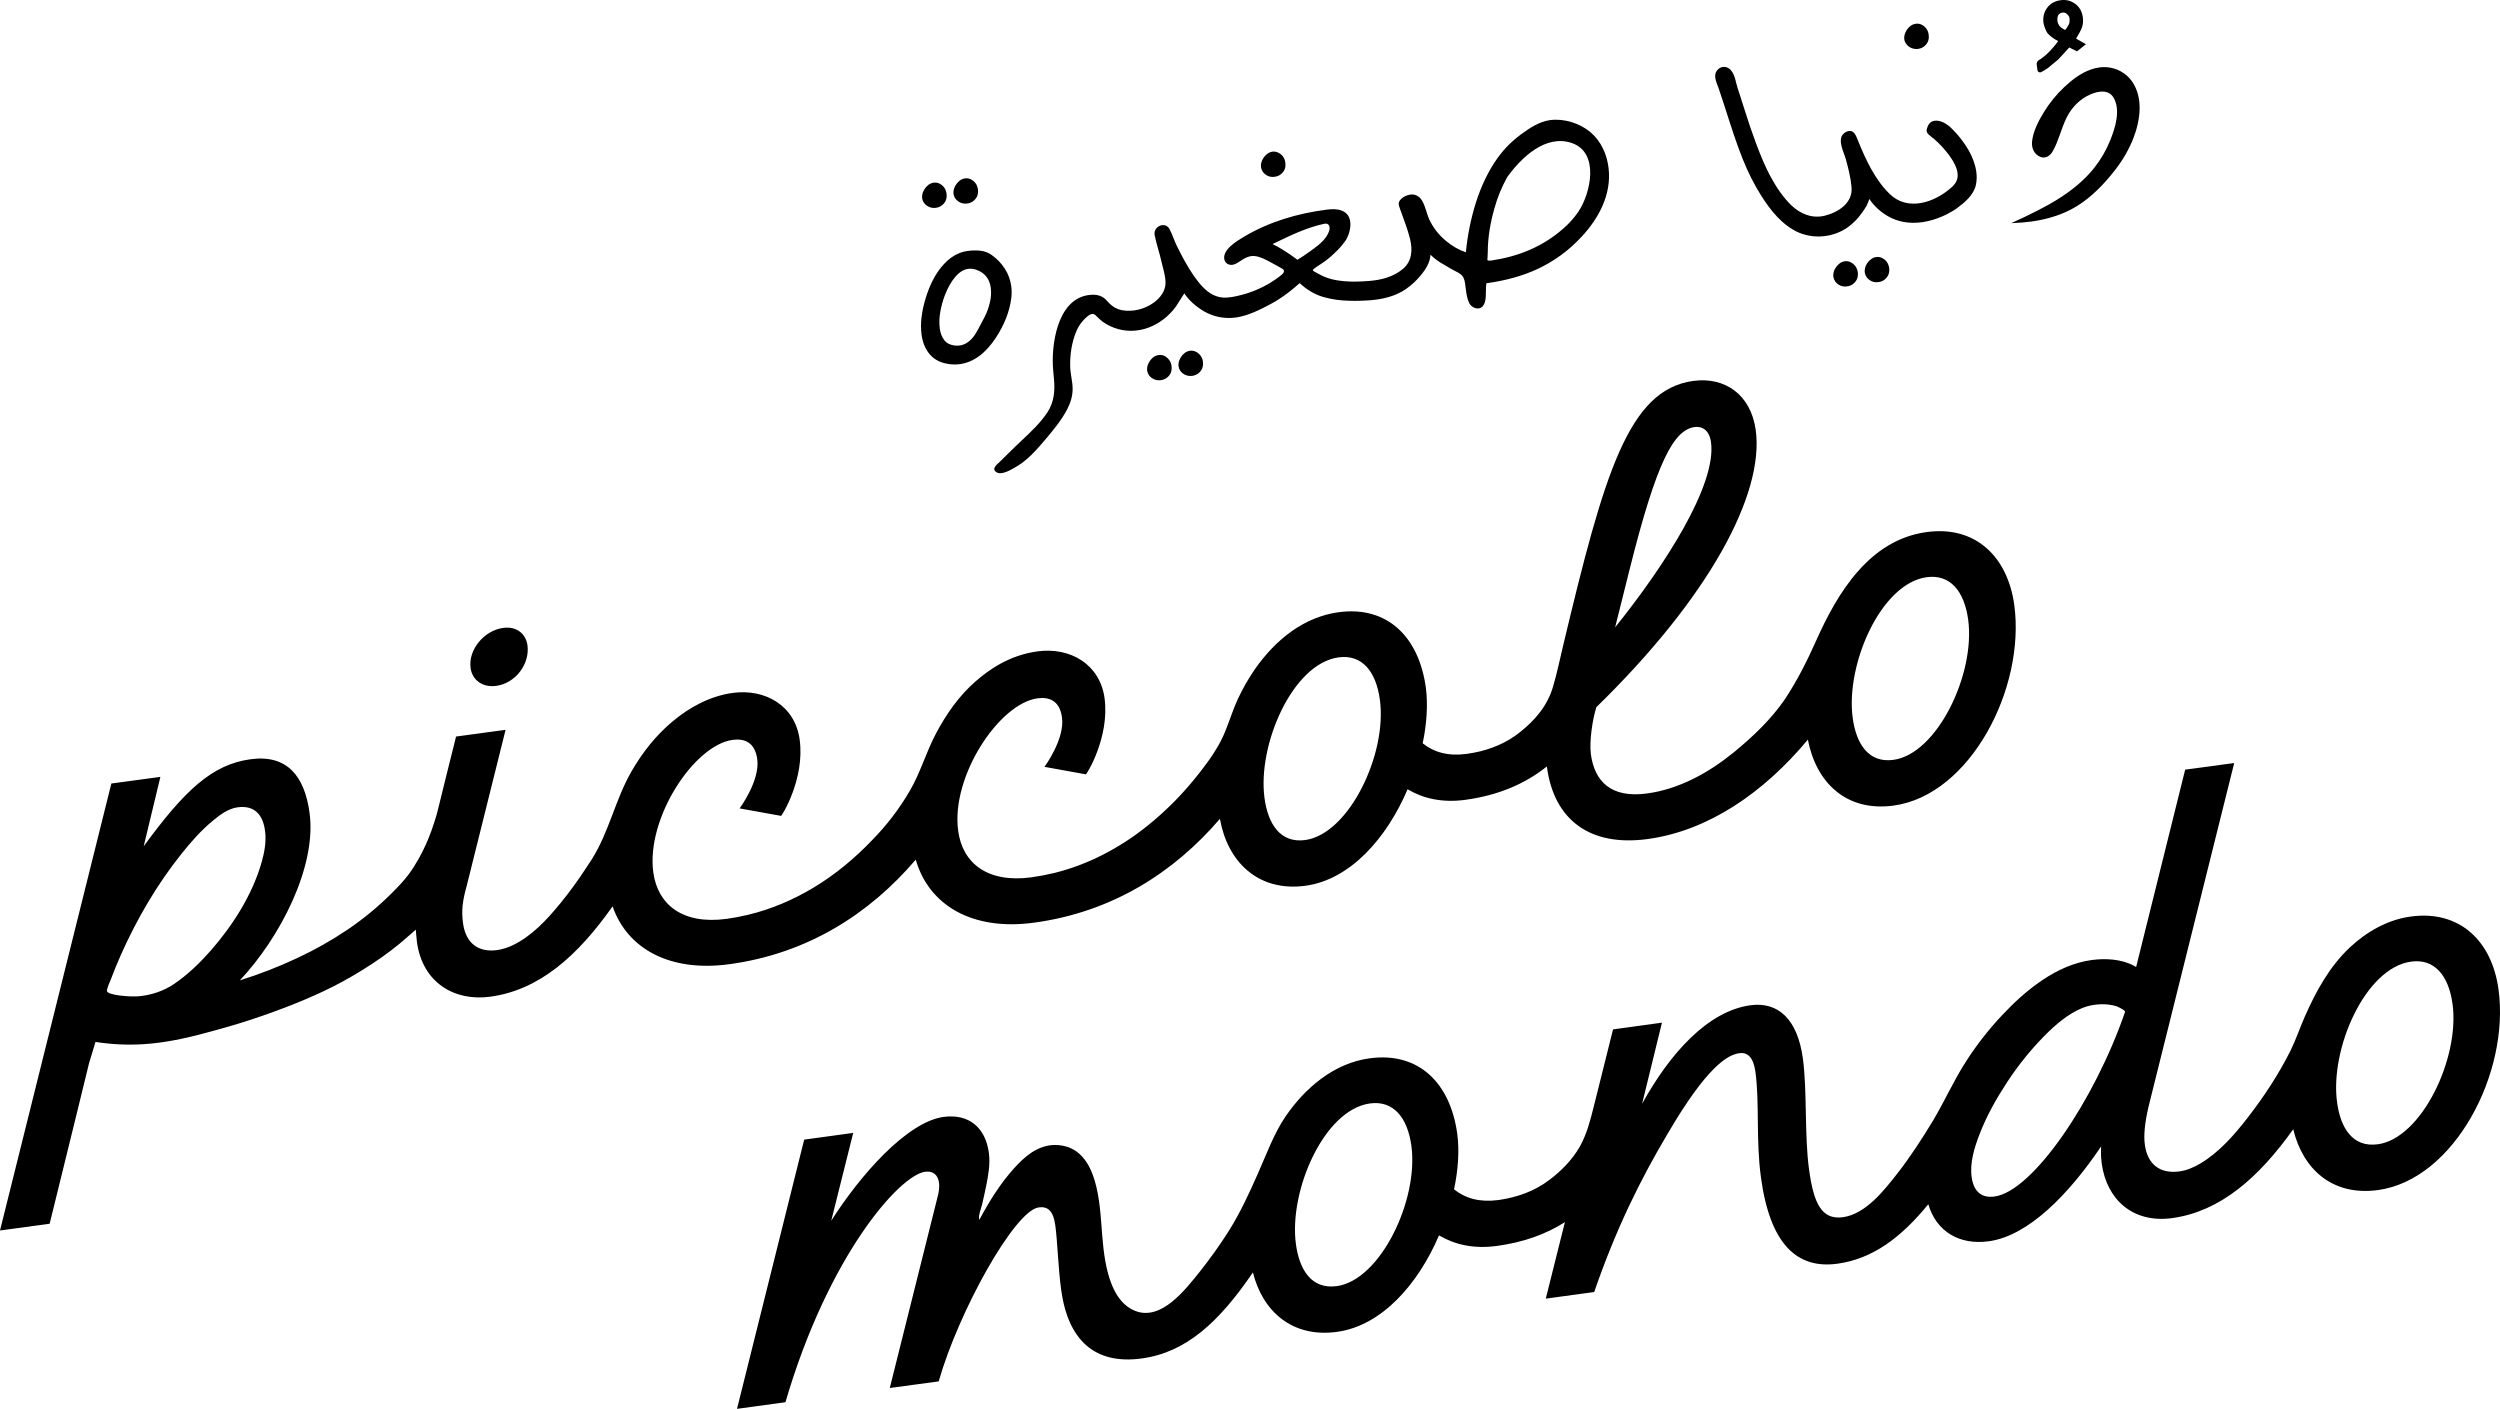
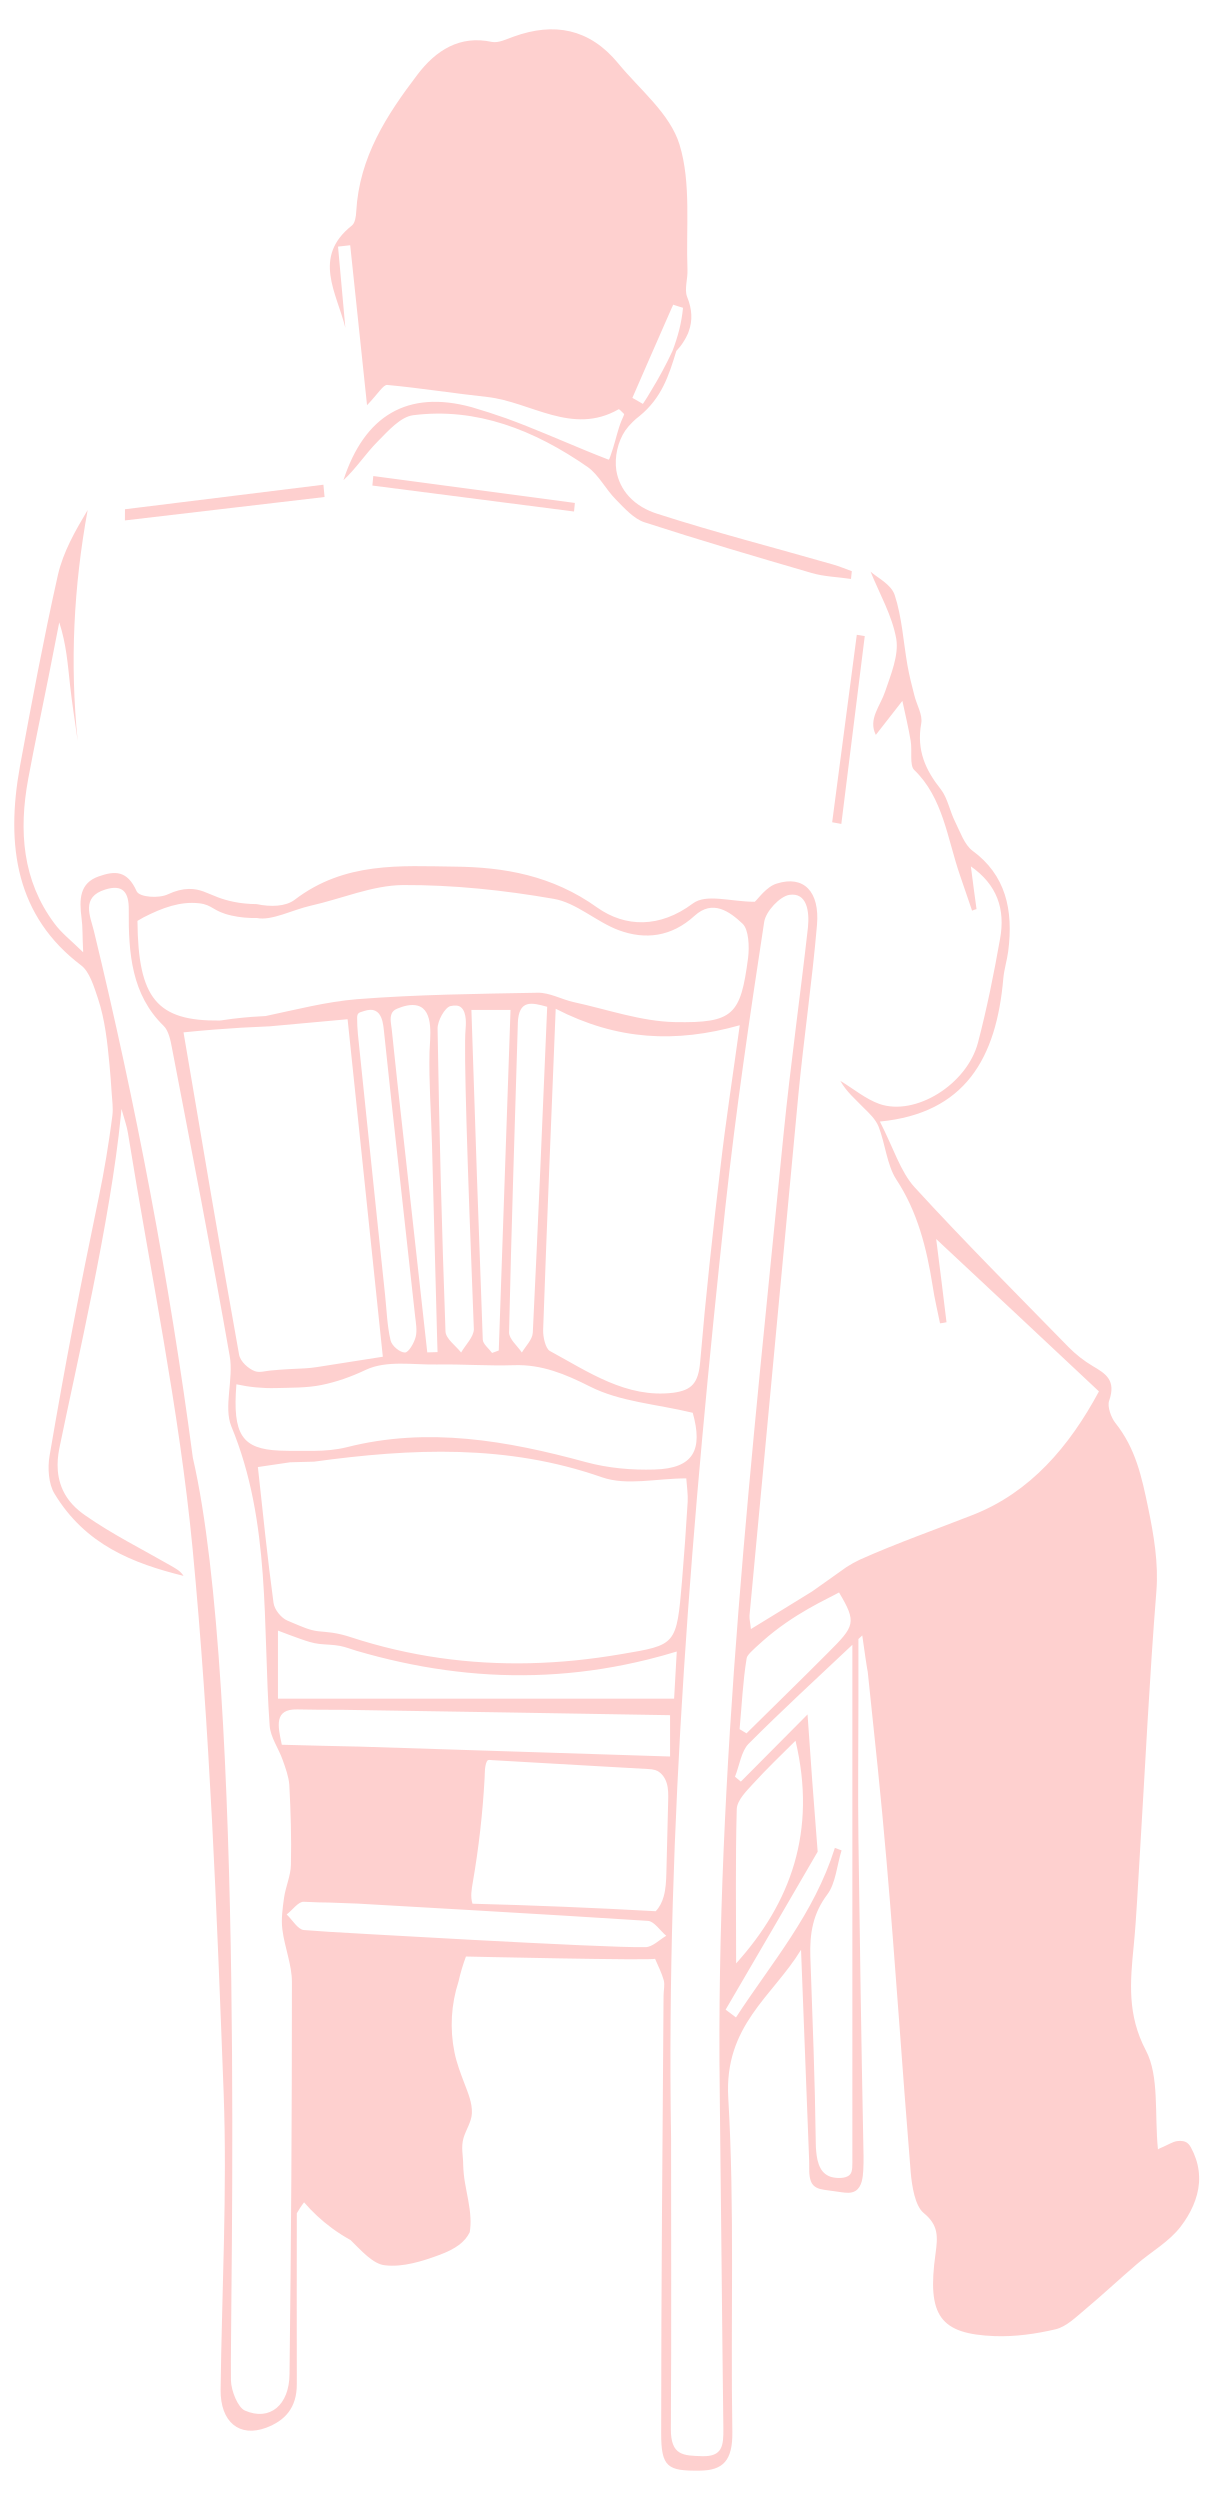
- <svg xmlns="http://www.w3.org/2000/svg" id="Layer_1" data-name="Layer 1" viewBox="0 0 3741.73 2108.6">
-   <defs />
-   <path class="cls-1" d="M3014.76,905.53c-9.91-72.48-58.16-119.26-131.38-109.17-85.44,11.77-133.1,90.6-165.12,162.41-13.56,30.41-28.52,60.24-47,88-20,29.25-47.06,55.17-74.24,77.55-.75.62-1.5,1.24-2.26,1.85-37.22,30.27-81.23,54.77-129.32,61.37-54.86,7.53-78.9-18.53-84.4-58.71-2.57-19.27,2.57-52.84,8.25-70.45C2557.9,894,2640.83,739.66,2627.8,643.7c-7.34-53.39-46.42-80-93.57-73.58-96.88,13.22-133.21,138.17-194.31,394.49-5,20.91-9.36,42.2-15.41,62.75-8.26,28.62-26.61,50.27-49.73,68.62-19.81,15.78-43.3,25.69-68.25,30.46-3.67.74-7.34,1.28-11,1.84-27.89,3.85-49.17-2.21-66.23-15.79,6.05-28.43,8.07-58,4.77-83.3-10.46-76-57.62-122.93-131-112.84-25.14,3.49-48.81,13.58-69.35,28.07-21.84,15.42-40.37,35.42-55.6,57.25a315.76,315.76,0,0,0-25.14,43.85c-7.15,15.23-12.1,31.74-18.53,47.34-6.23,16.15-14.86,30.45-24.77,44.59-.37.55-.91,1.09-1.28,1.65q-13.22,18.44-28.07,35.78a464.82,464.82,0,0,1-61.66,60,382.54,382.54,0,0,1-67.7,44.22,338.8,338.8,0,0,1-72.47,27.35c-11.38,2.75-22.94,4.94-34.5,6.6-66.42,9-103.48-21.47-109.9-69.54-11.19-81.1,61.1-190.45,118.71-198.34,16.51-2.21,33.21,2.57,36.69,28.81,4.41,32.29-26.23,73.75-26.23,73.75l61.83,11.2c1.1.73,36-55.6,28.08-114.13-7-50.64-51.38-76.51-100.18-69.91-43.49,5.88-73.58,28.26-92.48,44.59-25,21.65-44.22,49.18-59.63,78.35-14.86,28.07-23.3,58.71-39.45,86.24a373.09,373.09,0,0,1-55.77,73c-26.24,27.52-55.6,51.93-88.26,71.57-30.28,18.16-63.3,32.28-97.8,40.54q-16,3.85-31.92,6.06c-66.42,9-103.3-21.47-109.9-69.54-11-81.1,61.1-190.45,118.71-198.34,16.51-2.21,33.21,2.57,36.88,28.8,4.4,32.3-26.42,73.76-26.42,73.76l62,11.19c.92.73,36-55.59,27.89-114.12-6.79-50.64-51.19-76.51-100.18-69.91-33.58,4.59-64.4,21.1-90.09,42.76-25.32,21.09-45.5,47-61.83,75.4-24,42-33.21,90.1-59.08,131-3.12,4.77-6.06,9.35-9.18,13.94a604.69,604.69,0,0,1-37.61,51.56c-19.81,24.23-42.75,49.18-71.37,62.94a82.78,82.78,0,0,1-23.67,7.33c-27.16,3.68-46.61-9.54-50.83-40.18-2.57-19.27-.91-32.84,5.69-56.7l58-232.82-74.13,10.08c-.55,2.57-1.28,5-1.83,7.53-4,15.78-7.89,31.73-11.93,47.7-14.68,58.71-13.21,54.49-15.22,61.46-5.14,16.88-10.09,32.85-20,52.84-10.28,21.1-20.19,34.51-22.39,37.26-6.79,9-14.31,17.24-27,29.71a450.25,450.25,0,0,1-64,52.48,550.11,550.11,0,0,1-75.78,42.76,683.37,683.37,0,0,1-85.5,33.2c59.81-63.3,115.41-170.27,104.4-250.63-7.52-55.78-34.13-87.7-88.26-80.36-57.61,7.88-98.52,46.24-160,130.27l25-103.85-73.39,9.91L0,1841.65l74.31-10.1c13-53,26.05-105.87,39.08-158.89,6.61-27,13.21-54.13,19.82-81.1l9.72-32.1c2,.35,5.14.73,9,1.28,71.37,9.17,126.05-5.87,195.59-25.88,0,0,93.76-26.78,164.76-65.5a619.59,619.59,0,0,0,59.46-36.88c9-6.42,17.79-13,26.23-20,3.67-2.94,24.4-21.1,24.4-21.1s.74,12.3,1.66,18.53c8.25,61.1,56.51,89.18,109.72,81.83,73.57-9.91,131-61.28,183.11-135.21,22,63.48,85.69,98.71,174.67,86.59,116.7-15.77,209.54-75,279.07-156.5,19.64,68.44,84.77,107,177.24,94.3,116.15-15.78,208.62-74.48,278-155.4,11.37,64.4,57.24,109.72,128.07,100.18,67.34-9.18,121.83-71.75,152.84-144.4,23.12,13.76,51.74,20.55,86.6,15.78,49.35-6.79,89.17-23.86,121.83-49.91,0,.37.18.92.18,1.28,10.46,77.61,63.31,119.26,150.64,107.34,90.82-12.29,174.12-69.72,239.81-148.8,12.29,64,57.25,108.44,128.43,98.71C2948.7,1190.1,3031.64,1030.29,3014.76,905.53Zm-575.58-53.94c40.37-161.1,65.87-208.07,97.25-212.47,11.37-1.47,22,5,24.4,22.56,8.81,64.59-70.46,186.41-143.48,277.24Zm-2123.6,571c-16.51,18.71-34.85,36.51-55.59,50.46-15.23,10.26-33.21,16.14-51.56,18-12.29,1.29-49.35-1.28-48.44-8.44.74-5.5,3.86-11.37,5.88-16.69,4.58-12.3,9.54-24.23,14.86-36.33,24-54,54.31-106.06,91.37-152.29,13.95-17.43,28.81-34.31,46.06-48.62,10.63-8.81,23.29-18.53,37.42-20.37,24.41-3.3,37.8,9.91,41.11,35.23,2.2,15.78-.92,32.11-5.14,47.15C377.6,1339.28,348.61,1384.77,315.58,1422.58Zm1637.93-165.32c-37.43,5.13-55.78-24.4-60.92-62.75-10.82-79.45,41.84-201.28,110.83-210.63,34.86-4.78,56.14,20.73,61.83,63.48C2076.44,1128.46,2019,1248.27,1953.51,1257.26Zm880.34-120c-37.43,5.14-55.78-24.4-60.92-62.75-10.82-79.44,41.84-201.28,110.82-210.63,34.87-4.78,56.15,20.73,62,63.48C2956.78,1008.64,2899.35,1128.46,2833.85,1137.26Z" />
-   <path class="cls-1" d="M3739.51,1480.92c-9.73-72.29-58-119.08-131.19-109.17-34.62,4.68-65.9,22.52-91.17,46.13-30.51,28.52-50.88,65.8-67.53,103.6-7.43,16.89-13.22,34.32-21.41,51-17.66,35.31-39.63,68.65-63.77,99.86-20,25.83-42.64,52-71,68.94-9.71,5.78-20.42,10.49-31.71,12-27.89,3.68-47.52-9.53-51.56-40.18-2-13.94,0-32.84,5.51-56.69L3343.92,1142l-73.39,9.91-73.39,295.39c-1.1-.54-2.21-1.28-3.3-1.83-18.35-10.09-42.76-11.37-63.12-8.62-53,7.16-99.27,45.32-134.49,82.93a474.57,474.57,0,0,0-53.21,68.07c-18.72,28.8-32.48,60.37-50.09,89.73-16.33,27-33.58,53.57-52.84,78.34-19.82,25.32-47.53,61.1-81.84,65.87-32.29,4.41-43.85-21.66-50.64-71.38-7.15-52.29-2.57-117.06-9.35-166.78-7.9-57.61-36.52-84.77-78.35-79.08-64.58,8.81-121.47,73.57-162.2,147.52l29.73-121.47-73.21,10.09-28.62,114.5c-5.14,20.55-10.46,42-21.1,60.92-11.2,19.63-27.89,36.69-45.87,50.08-21.47,16.33-47,25.5-73.58,29.55-.92.17-1.65.17-2.57.36-27.89,3.67-49.17-2.39-66.24-16,6.06-28.45,8.26-58,4.78-83.3-10.46-76-57.62-122.75-131-112.84-53.39,7.15-97.06,44.4-126.42,87.7-17.42,25.87-28.44,56.88-41.09,85.14-12.85,29.17-26.25,58.16-43.12,85.13a706.55,706.55,0,0,1-43.3,60.91c-21.11,26.06-57.62,75-97.25,59.09-43.67-17.62-47.34-88.62-50.27-127.52-3.49-45.14-9.18-120.18-69.36-120.73-12.11-.18-24,4.22-34.31,10.64-10.27,6.6-18.9,15.23-27.15,24.22-21.1,23.49-37.07,49.36-51.93,77.06-2.2-5.69,2.75-16.7,4-22.76,2.2-9.35,4.4-18.7,6.23-28.25,3.13-15.78,6.24-32.84,4-49-5.13-38.34-30.27-58.9-67.7-53.94-55,7.52-125,87.34-168.25,155.41L1277,1695.6l-73.39,10.08L1103.08,2108.6l72.48-9.9c64.21-219.45,170.45-339.62,209-344.94,11.19-1.47,19.08,3.67,20.92,16.7.73,5.32,0,13.38-2.39,21.64l-71.37,285.31,73.21-9.9c30.09-105.5,113.75-255.41,149.53-260.36,13-1.83,21.84,4,25,26.79,3.48,26.23,4.22,63.48,8.8,96.51,10.28,76,50.83,112.29,120.55,102.75,66.6-9,116.14-54.87,166.41-128.81,14.5,58.53,59.08,98.17,125.87,89,67.15-9.17,121.65-71.74,152.65-144.4,23.31,13.76,51.75,20.55,86.61,15.78,39.63-5.32,73.21-17.43,101.83-35.59l-28.62,114.49,72.47-9.91c32.48-94.13,68.62-167.52,110.64-238.15,58.35-99.45,89-116.88,106.42-119.27,13-1.83,21.28,6.79,24.22,27.7,6.42,47.17.55,101.29,8.26,158,13.57,100.36,54.12,137.61,114.48,129.35,52.11-7.16,94.68-38.35,136-89,12.1,40.91,46.6,61.47,90.63,55.41,59.27-8.07,120-70.64,168.07-142a130.77,130.77,0,0,0,.92,25.7c7.16,53.2,46.05,89.71,105.32,81.64,72.1-9.91,129.53-60.37,181.28-133,14.49,60,58.71,100.36,127,91C3673.45,1765.49,3756.57,1605.68,3739.51,1480.92Zm-1739,444c-37.43,5.13-55.78-24.41-60.91-62.75-10.83-79.45,41.83-201.28,110.82-210.65,34.86-4.76,56.14,20.74,62,63.49C2123.41,1796.32,2066,1916.14,2000.48,1925Zm984.74-134.13c-20.92,2.93-31.56-9-34.31-29.18-2.94-21.64,4.22-44.4,11.92-64.22,10.46-27.14,24.77-52.65,40.74-77.05a452.86,452.86,0,0,1,56-69.73c16.51-16.69,35.41-33.2,57.61-42.2,15-6,35.41-7.33,51-2.2,1.65.73,13.21,5.88,12.29,8.44C3135.3,1646.23,3042.83,1782.93,2985.22,1790.82Zm573.56-78.17c-37.61,5.15-55.78-24.4-60.92-62.75-11-79.44,41.83-201.27,110.82-210.63,34.87-4.77,56.15,20.73,62,63.48C3681.71,1584,3624.28,1703.85,3558.78,1712.65Z" />
-   <path class="cls-1" d="M742.63,1026.55c-20.06,2.74-35.83-8.46-38.32-26.77-3.68-27.06,19.9-56,48.72-60,20.06-2.74,34.06,8.69,36.44,26.12C793.16,993,772.31,1022.52,742.63,1026.55Z" />
-   <path class="cls-1" d="M1413.61,543.58q-14.86-3.78-23.48-15t-10.84-27.74a103.63,103.63,0,0,1,0-26.18,158.88,158.88,0,0,1,6.43-29.17q8.79-28.65,24-46.75,16.8-20.16,38.24-23.08a75.49,75.49,0,0,1,20.34-.28,34.82,34.82,0,0,1,16,6.32,74.58,74.58,0,0,1,19.75,20.63,63.92,63.92,0,0,1,9.47,25.94,69.92,69.92,0,0,1,0,18.51q-4,29.7-23,58.66-23.25,35.4-54.06,39.6A60.85,60.85,0,0,1,1413.61,543.58ZM1413.39,281a20.1,20.1,0,0,1,3.26,8.71q1.53,11.24-7.13,17.81a18.06,18.06,0,0,1-8.89,3.51,18.68,18.68,0,0,1-9.73-1.18,18.46,18.46,0,0,1-7.9-6.2,15,15,0,0,1-2.81-6.88,18.76,18.76,0,0,1,2-10.86,25.65,25.65,0,0,1,7.56-9.37,17.37,17.37,0,0,1,7.69-3.14,15,15,0,0,1,8.6,1.33A20.16,20.16,0,0,1,1413.39,281Zm52.11,124.57q-8.48-4.27-16.43-3.18-10.62,1.42-20.09,12.92-8.38,10.05-14.71,26.34a130.32,130.32,0,0,0-7,25.59,80.3,80.3,0,0,0-.77,24.13q1.53,11.22,7,18t15.84,7.83a19.27,19.27,0,0,0,3.54.14,30.46,30.46,0,0,0,3.71-.3q12.45-1.69,22.22-15.52c2.42-3.49,7.42-12.65,15-27.4a92.42,92.42,0,0,0,7.9-22.18,60.28,60.28,0,0,0,1.19-21.07,35.27,35.27,0,0,0-5.38-15.07A30.05,30.05,0,0,0,1465.5,405.53Zm-5.15-131a20.31,20.31,0,0,1,3.27,8.73q1.53,11.2-7.14,17.81a18,18,0,0,1-8.88,3.48,18.88,18.88,0,0,1-9.73-1.15,18.62,18.62,0,0,1-7.92-6.22,15.2,15.2,0,0,1-2.8-6.88,19,19,0,0,1,1.94-10.88,26.23,26.23,0,0,1,7.58-9.35,17.25,17.25,0,0,1,7.67-3.13,14.91,14.91,0,0,1,8.6,1.32A20.38,20.38,0,0,1,1460.35,274.56Z" />
-   <path class="cls-1" d="M1753.42,547.68a17.7,17.7,0,0,0-3.31-8.62,21.73,21.73,0,0,0-7.34-6.42,15.56,15.56,0,0,0-8.62-1.28,17.47,17.47,0,0,0-7.7,3.11,24.63,24.63,0,0,0-7.53,9.36,19.45,19.45,0,0,0-2,10.83,16.54,16.54,0,0,0,2.75,7,19.08,19.08,0,0,0,8.08,6.24,19.85,19.85,0,0,0,18.53-2.39C1752.13,561.08,1754.34,555.21,1753.42,547.68Zm47-6.42a19.66,19.66,0,0,0-3.31-8.62,19.32,19.32,0,0,0-7.33-6.24,15.73,15.73,0,0,0-8.63-1.47,17.61,17.61,0,0,0-7.7,3.12,24.72,24.72,0,0,0-7.53,9.36,18.57,18.57,0,0,0-2,11,15.73,15.73,0,0,0,2.76,6.79,18.89,18.89,0,0,0,8.07,6.23,19.82,19.82,0,0,0,18.53-2.38C1798.92,554.66,1801.3,548.79,1800.39,541.26Z" />
-   <path class="cls-1" d="M1923.7,243.29a19.56,19.56,0,0,0-3.12-8.62,19.8,19.8,0,0,0-7.52-6.24,15.37,15.37,0,0,0-8.63-1.47,17.88,17.88,0,0,0-7.52,3.12,27.18,27.18,0,0,0-7.71,9.36c-1.65,3.85-2.38,7.34-1.83,11a16.7,16.7,0,0,0,2.75,6.79,18.4,18.4,0,0,0,7.89,6.23,17.61,17.61,0,0,0,9.72,1.11,17.89,17.89,0,0,0,9-3.49C1922.41,256.68,1924.8,250.81,1923.7,243.29Z" />
-   <path class="cls-1" d="M2407.59,251.93c-2.39-20.79-11.15-40.64-27.36-54.25-15.95-13.38-39.87-20.78-60.59-17.87-16.17,2.26-30.92,12.23-43.77,21.75a158.43,158.43,0,0,0-34.21,34.57c-13.58,18.9-24.59,41.47-33,68.08A360.83,360.83,0,0,0,2194,377.6c-10.09-3.3-20.18-9-30.09-17.25a93.3,93.3,0,0,1-24.64-31.68c-4.64-9.77-7.16-28.91-17-34.92a16,16,0,0,0-11.19-2.57,25.56,25.56,0,0,0-13.65,6.24c-5.76,5.42-4.2,9.13-1.8,15.9,5.23,14.77,11.12,29.38,14.84,44.64,3.92,16.06,2.91,32.78-10.4,44.23-14.24,12.24-33.08,17-51.43,18.36-23.45,1.75-51.83,2.27-73.18-9.59-1-.57-2.09-1.11-3.13-1.67-1.44-.78-2.9-1.54-4.32-2.37-.71-.41-1.42-.83-2.1-1.28a3.31,3.31,0,0,1-.72-.56,1,1,0,0,1-.2-.78,1.89,1.89,0,0,1,.23-.55,5.47,5.47,0,0,1,1.09-1.26,33.09,33.09,0,0,1,4.27-3.18c2.08-1.38,4.19-2.72,6.28-4.09,2.49-1.63,5-3.31,7.35-5.07s4.55-3.48,6.69-5.39c8.07-7.2,16.43-15,22.51-24,8.94-13.22,13.51-38.83-5.48-45.67-6.82-2.45-14.29-2.3-21.47-1.41-43.31,5.34-87,18.18-124.64,40.66-10.33,6.17-33.36,19.78-29.15,34.77,1.53,5.43,7,8.09,12.37,7.14,3.63-.63,6.89-2.58,9.94-4.66,7.08-4.84,14.71-9.56,23.66-8.26,8.19,1.2,15.75,5.18,22.92,9.11,17.45,9.56,20,10.56,20.17,13,.21,3.56-4.23,6.71-13.11,13a131.17,131.17,0,0,1-17.17,10.29A162.75,162.75,0,0,1,1866.55,439c-10,2.94-20.88,6-31.33,6.45-13.63.61-24.68-5.54-34.1-15-9-9-18.35-22.38-28.44-40.55-3.85-6.94-7.43-14-11-21.16-4.21-8.49-6.91-17.65-11.35-26-5.72-10.79-21.58-5.36-22.38,6a17.76,17.76,0,0,0,.54,4.81c2.66,12.79,7,25.14,9.83,37.86,2.27,10.2,5.91,20.61,6.13,31.27.26,12.62-7.91,23.24-17.72,30.32-13.48,9.73-31.15,14.22-47.57,11.28a37.23,37.23,0,0,1-10.07-3.58,42.62,42.62,0,0,1-8.85-6.74c-2.63-2.53-4.86-5.64-7.75-7.85a26.27,26.27,0,0,0-16-5c-51,.16-62.45,67.2-60.67,106.29.31,6.82,1.13,13.6,1.72,20.4,1.5,17.5.09,34.06-9.74,49.08-10,15.3-23.37,28-36.63,40.47-7.7,7.21-15.26,14.56-22.79,22q-5.84,5.73-11.66,11.49c-3.7,3.64-13.4,10.42-5.67,15.72,8,5.5,22.81-3.9,29.73-7.89,17.32-10,30.92-25.67,43.7-40.79,11.84-14,24.59-29.31,33-45.73,4.76-9.31,8-19.67,7.92-30.19-.05-11.1-3.37-22-3.65-33.13-.45-18,2.22-36.63,9.34-53.27a53.55,53.55,0,0,1,9.87-15.62c3.18-3.41,9.73-10.53,14.85-10.09,2.73.23,4.55,2.69,6.44,4.43a90,90,0,0,0,7.62,6.87,73.73,73.73,0,0,0,17.64,9.42c34.83,12.94,71.2-2.83,92.34-31.6q1.37-2.2,12.66-19.82c7.15,10.46,16.88,19.27,29.17,26.61a74.47,74.47,0,0,0,48.5,9.37c18.3-2.67,35.7-11.65,51.87-20.2a166.41,166.41,0,0,0,15.72-9.53c4.59-3.11,9.06-6.4,13.42-9.82,4.59-3.61,9-7.34,13.32-11.3a.76.76,0,0,1,1.08-.12,33,33,0,0,1,3,2.61,93.17,93.17,0,0,0,15.23,10.67,77.38,77.38,0,0,0,17.75,7.34,130.86,130.86,0,0,0,19.63,4q4.08.53,8.17.85a268.33,268.33,0,0,0,37.83,0c1.26-.07,2.52-.16,3.78-.26,18.51-1.45,37.29-5.87,52.82-16.45a103.17,103.17,0,0,0,11.93-9.53q2.41-2.24,4.71-4.6c13.39-13.95,20.18-26.42,20.55-37.62a83.81,83.81,0,0,0,19.44,14.5l12.32,7.24c4.14,2.44,8.67,4.19,12.61,7,4.82,3.39,6.46,8,7.32,13.72,1.54,10.16,1.85,21,6.52,30.36,2.44,4.9,9.09,8.58,14.52,7.52,9.79-1.91,10.2-15.87,10.2-23.61,0-6.79.18-11.38.73-13.95,28.07-3.85,53-10.64,74.86-20.55a209.76,209.76,0,0,0,67.71-49.17C2393.09,326.59,2412.07,290.74,2407.59,251.93ZM1941.85,388.79a252.59,252.59,0,0,0-22.93-15.6,135.34,135.34,0,0,0-14.31-7.88s8.58-4.09,11-5.29c20.7-10.07,42.81-19.93,65.39-24.87a12.57,12.57,0,0,1,4.22-.39c4.62.6,5.4,5.89,4.46,9.59a34.62,34.62,0,0,1-5.49,11c-6,8.64-15.32,14.77-23.66,21C1954.14,381.08,1947.91,385.12,1941.85,388.79Zm397.42-46.24c-30.69,26.78-66,41-105.87,47.16a20.82,20.82,0,0,1-5.5.36c-2.58,0-1.58-2.63-1.51-4.51l.33-7.82c0-22.22,3.92-44.69,10-66a211.84,211.84,0,0,1,19.08-46.6c20.8-29,57.54-64.72,96.93-51,41.59,14.48,28.11,75.39,9.46,102.93A133.81,133.81,0,0,1,2339.27,342.55Z" />
-   <path class="cls-1" d="M2827.52,400.9a23.43,23.43,0,0,0-3.3-8.62,19.83,19.83,0,0,0-7.53-6.24,13.5,13.5,0,0,0-8.44-1.29,14.17,14.17,0,0,0-7.7,3.12,25,25,0,0,0-7.71,9.18,20,20,0,0,0-1.83,11,15.5,15.5,0,0,0,2.75,6.78,18.35,18.35,0,0,0,7.89,6.24,17.6,17.6,0,0,0,9.72,1.1,15.73,15.73,0,0,0,9-3.48C2826.05,414.29,2828.44,408.42,2827.52,400.9Zm-47,6.42a22.27,22.27,0,0,0-3.3-8.62,19.92,19.92,0,0,0-7.53-6.24,13.6,13.6,0,0,0-8.44-1.47,17.61,17.61,0,0,0-7.7,3.12,27.18,27.18,0,0,0-7.71,9.36,19.44,19.44,0,0,0-1.83,11,16.57,16.57,0,0,0,2.75,6.79,18.4,18.4,0,0,0,7.89,6.23,17.61,17.61,0,0,0,9.72,1.11,17.26,17.26,0,0,0,9-3.49C2779.08,420.72,2781.47,414.84,2780.55,407.32Z" />
-   <path class="cls-1" d="M2886.6,51.74a18.53,18.53,0,0,0-3.3-8.63,19.47,19.47,0,0,0-7.34-6.23,14.08,14.08,0,0,0-8.63-1.29,15.69,15.69,0,0,0-7.7,3.12,23.7,23.7,0,0,0-7.52,9.36,19.26,19.26,0,0,0-2,10.82,13.94,13.94,0,0,0,2.93,6.79,17.11,17.11,0,0,0,7.89,6.24,19.38,19.38,0,0,0,9.73,1.28,19,19,0,0,0,8.81-3.48C2885.32,65.31,2887.7,59.26,2886.6,51.74Z" />
-   <path class="cls-1" d="M2957.24,277.05c-3.43,15-16.66,26-28.61,34.84-7.46,5.48-55.12,35.93-99.83,13.42a83.86,83.86,0,0,1-31-27.55,62,62,0,0,1-4.1,10.13,89.85,89.85,0,0,1-6.92,10.63,90.13,90.13,0,0,1-21.47,21.83c-24,16.73-56.86,18.35-82.11,3.15-22.93-13.8-39.2-36.81-52.53-59.47q-1.33-2.28-2.64-4.57c-5-8.82-9.57-17.92-13.72-27.18-7.89-17.61-16.7-41.83-26.43-72.29-5.08-16-10.18-31.9-15.58-47.74-2.85-8.34-8.69-18.66-2.39-26.86,5.55-7.24,15.37-6.89,21,0,6.11,7.49,6.86,17.52,9.77,26.38q4.9,14.9,9.58,29.85,9.63,30.83,18.16,53.39c7,18.9,13.95,35.05,21.1,48.44,9.91,18.35,20.19,32.85,31.38,43.67,13.52,13.08,31.59,20.43,50.27,15.7,20.51-5.19,42.12-19.13,40-42.73-1.23-14.06-4.72-27.87-8.43-41.44-2.83-10.35-13-29-3.91-38.13a15.14,15.14,0,0,1,8.25-4.4c8.33-1.47,11.33,8.4,13.72,14.25,11.45,28.14,25.17,58.15,47.2,79.69,27,26.61,66.73,13.31,91.93-8.84a34.38,34.38,0,0,0,7.43-8.45c8.83-15.44-6.1-36-15.58-47.36a145,145,0,0,0-23.36-22.5c-3.59-2.73-5.77-5.51-4.5-10.19,1.62-6,5-11.12,11.6-12,4-.55,8.44.37,13.21,2.57a48.23,48.23,0,0,1,13.58,10.28,151,151,0,0,1,23.85,30.82c6.24,11,10.28,22,11.74,32.66A55.87,55.87,0,0,1,2957.24,277.05Z" />
-   <path class="cls-1" d="M3190.88,121.69c17.37,25,12.47,58.49,2.13,85.19a191.22,191.22,0,0,1-25.91,45.66q-28.28,36.93-57.48,55.24t-69.23,23.78q-13.07,1.77-30.23,2.47,44.64-20.23,69-35.39,34.72-21.57,55.13-47.24a165.9,165.9,0,0,0,23.92-41c7.42-18.35,16.14-45.29,5.26-64.05-7.47-12.88-22.71-10.16-34.34-5.26-16,6.75-28.39,19.52-36.08,35-8,16.14-11.68,34.15-20.52,49.93-3.88,6.92-10.66,12-18.76,8.76-9.38-3.7-13.42-13.41-12.43-22.94,1.57-15.26,9.81-31.11,17.7-44a183.13,183.13,0,0,1,30.64-37.6c11.48-10.83,24.45-20.76,39.45-26.1a65.32,65.32,0,0,1,13.13-3.25,51.92,51.92,0,0,1,40.34,11.7A48.06,48.06,0,0,1,3190.88,121.69Z" />
-   <path class="cls-1" d="M3117.46,26.53a33.8,33.8,0,0,1-1.3,14.38q-2.37,6.24-8.92,16.9L3122,66.15l-13.33,10.71-11.75-5.79-7.17,8.05-9.56,10.2-15.42,12.75c-5.28,3.46-8.69,5.53-10.4,6.14-2.91.41-4.56-.76-5-3.49l-1-7.8c-.51-3.7,1.38-6.5,5.66-8.47a87,87,0,0,0,14-12c1.71-1.81,3.34-3.62,4.87-5.4a118.43,118.43,0,0,0,7.6-9.61A51.53,51.53,0,0,1,3064.74,50a31.09,31.09,0,0,1-3.54-6.63,43.9,43.9,0,0,1-2.71-8.8c-1.17-8.71.62-16.31,5.36-22.73S3075.27,1.5,3084,.33a28.67,28.67,0,0,1,22.1,5.56C3112.41,10.37,3116.18,17.25,3117.46,26.53Zm-19.91,1.53a9.62,9.62,0,0,0-3.88-6.88c-1.63-1.94-4-2.7-7.13-2.29a9.06,9.06,0,0,0-6,3.79c-.94,1.71-1.4,4.34-1.3,7.88a16.42,16.42,0,0,0,3,8c1.55,2.06,4.46,4.18,8.69,6.34a53.83,53.83,0,0,0,5.86-9C3097.4,34.41,3097.68,31.79,3097.55,28.06Z" />
+ <svg xmlns="http://www.w3.org/2000/svg" id="Layer_1" data-name="Layer 1" viewBox="0 0 1785.63 3679.07">
+   <defs>
+     <style>.cls-1{fill:#fed0cf;}</style>
+   </defs>
+   <path class="cls-1" d="M1741.07,3151a25.6,25.6,0,0,0-8.6-.11c-4,.56-7.23,2.06-10.8,3.76l-8.8,4.21c-.86.41-8.83,3.72-8.78,4.25-5.26-51.6,2.2-108-17.82-145.67-27.6-52.67-23.1-100.68-17.84-154.23,4.37-44.72,6.08-89.88,9-134.65,7.92-129.12,14.06-258.31,24.34-387,3.3-40.79-3.83-82.7-12.09-122.51-9.52-45.87-18.44-87.54-48.23-124.93-6.25-7.84-12.23-24.22-9.22-32.72,10.71-30.45-5.4-40-24.18-51.09a175.9,175.9,0,0,1-35.48-27.83c-76.09-77.9-153-154.83-226.71-235.37-20.61-22.6-31-57.65-51-96.6,125.29-12.12,171.52-93,181.66-210.84,1.17-13.08,5.38-26.18,7.16-39.6,8-61.24-3.87-112.64-52.8-148.32-11.63-8.84-17.89-27.52-25.36-42.56-7.74-15.38-11-34.71-20.88-47.48-22.36-28.14-36.1-57-28.93-97.23,2.39-12.45-6.86-27.51-10.14-41.25-3.87-14.73-7.45-29.14-10.15-44.21-6-34.37-8.05-70.7-18.79-103.45-5.37-16-25.93-25.53-35.5-34.37C1294.52,874.26,1313,906,1319,940.39c3.89,23.91-8,52.39-16.4,77.27-7.18,21.61-25.36,40.6-13.72,63.85,16.1-20.64,27.73-35.36,39.07-50.09,4.17,19.62,9,39.29,12.24,58.93,2.39,14.39-1.8,35.68,5,42.54,42.68,40.93,48.93,101.18,67.43,154.86,6,17.36,11.92,35,17.9,52.39a38.49,38.49,0,0,1,6.57-2.28c-2.67-19.64-5.37-39-8.34-62.88,38.47,26.86,51,62.88,42.94,106.75-9,51.06-19.39,102.8-32.53,152.87-16.4,61.57-92.15,108.37-145,90-20.27-7.2-38.47-22.58-57.55-34,9.23,16.35,22.07,26.84,34,39.29,8.35,8.19,17.91,17,22.39,28.15,9.83,25.22,12.22,56.32,25.94,77.59,31.32,47.47,44.75,100.84,53.68,157.49,2.7,18.32,7.18,36.34,10.75,54.33a80.32,80.32,0,0,0,9.54-1.62c-5.06-41.59-10.15-83.49-15.21-122.45,80,74.64,159.31,148.95,239.53,224.26-43.55,81.2-101.1,148.32-184.63,181.38-55.77,21.92-112.18,41.57-167.07,66.13a170.45,170.45,0,0,0-19.84,11c0-.2-33.61,24.16-50.55,35.86q-21.9,13.55-43.92,27.07c-14.91,9.13-30.21,18.47-46.16,28.28-.88-9.18-2.39-14.73-2.07-20q35.76-383,71.88-766.1c8-83.49,20.27-166.65,27.44-250.12,4.16-49.13-19.41-73.35-59.08-60.9-15.52,4.58-27.73,22.92-32.5,26.84-35.8,0-71.3-12.43-91.3,2.62-48.62,36.35-99.32,35-140.49,5.91-66.21-47.48-137.49-59.59-210-60.25-79.61-1-161.66-7.53-235.34,48.79-13.09,10-35.28,10.76-55.84,6.38-25.62-.16-44.52-5.3-57-10-16.63-6.23-26-12.59-42.81-12.34-9.63.16-19.49,2.62-30.58,7.76-13.43,6.54-42,4.58-46.23-4.26-14-31.44-32.51-30.13-55.79-22C117,1299.59,116.45,1323.49,120,1351c1.8,12.76,1.19,26.18,2.39,50.41-18.79-18.32-32.49-28.81-42.64-42.88C33.21,1296,27.25,1223,41.55,1146c9.25-49.76,19.71-98.88,29.57-148.32,5.35-27.49,10.7-54.67,16.08-81.85C97.66,948,99.73,977.76,103,1007.56c3,27.49,7.44,55,11.31,82.5C102.7,975.78,108.39,863.82,129,750.55c-17.91,30.11-36.09,61.55-43.85,95.92-20.88,93-38.47,187.27-55.79,281.23-21.47,118.19-5.07,221,90.1,293,12.24,9.16,18.81,31.11,24.74,48.79,10.35,31.12,13.84,64.77,16.92,97.25,1.29,13.65,2.32,27.29,3.17,41,.7,11.23,2.46,22.56,1.11,33.79-1.33,11-3,21.94-4.55,32.9q-4.27,29.23-9.72,58.33-2.57,13.77-5.42,27.47c-29.2,140.85-49,243-72.8,382.41-3,17.36-1.46,41.25,7.18,55.32,45.62,75.65,116,102.83,190,121.14-4.77-7.53-11.63-10.81-18.2-14.73-42.07-24.22-85.6-45.83-125.58-73.66-15-10.22-26.64-22.33-33.72-37.55-12.18-26.17-7.16-52.44-4.75-64.26,23.8-116.36,75.14-335.11,90-487.19.45-4.6.79-8.26.93-9.81,4.47,16.06,8.07,25.87,9.56,35.7,32.8,204,75.45,406.29,95.14,611.89,25.35,265.51,35.5,533,45.65,800.16,5.37,145.36-2.68,291.69-4.48,437.39-.32,47.48,27.74,70.39,67.11,55.66,26.86-10.17,45.35-28.48,45.06-64.84-.29-83.47,0-167.28,0-250.78,1.4-2.46,2.95-5,4.66-7.62,2-3.07,4-5.87,6-8.44a250,250,0,0,0,40.7,37.76,242.71,242.71,0,0,0,27.69,17.75c15.46,15,33,35.54,50.85,37.17,26.25,3,54.6-5.89,80.24-15.39,23-8.52,37.35-18.72,44.35-33.35a99,99,0,0,0,1-21.41c-.85-17.18-5.1-33.94-7.94-50.86a187.37,187.37,0,0,1-2.72-26.84c0-13.66-3.49-25.78.5-39.56,3.53-12.15,11.74-23.5,12.3-36.35.68-15.16-5.65-29.86-10.91-43.71-5.74-15.09-11.47-30-14.69-45.88a204.91,204.91,0,0,1,5.85-104,288.82,288.82,0,0,1,11-37.07s276.83,6.22,278.29,3.27c4.48,10.48,9.86,20.95,12.85,31.75,1.78,6.88-.32,15.07-.32,22.6C975,3151.64,973,3366.43,973,3581.19c0,49.75,9.56,55.32,57,54.67,34.31-.32,48.33-15.07,47.74-57-2.7-163.7,3.56-328-6-491.41-6.26-106.73,65-149.29,107.09-218.06q3.78,98.6,7.58,197.17,1.44,37.72,2.92,75.44.75,19,1.46,38c.41,9.93-1,20.75,2.59,30.18,3.44,8.91,11.77,11.32,19.78,12.45l24.59,3.43c7,1,14.89,2.1,21.28-1.92,9.49-6,10.8-19.91,11.4-30.67.77-13.72.27-27.54,0-41.25-3-149-5.08-297.61-7.15-446.55-.9-67.46,0-135.55,0-203.33v-90.35c.88-.74,1.78-1.58,2.65-2.41l.21-.18c.92-.88,1.84-1.79,2.79-2.69,2.43,18.34,7.73,53.55,8.05,53.55,9.88,94,19.84,186.27,27.69,278.63,13.16,152.1,23,305.07,35.53,457.46,1.73,21,6.5,50,19,60.25,22.13,18.08,21,34.75,17.52,60.19-12.71,91.3,6.46,118.12,87.54,121.12,29.81,1,60.38-3.27,89.56-10.17,15.32-3.77,29.5-17.71,42.68-28.74,26-21.76,50.64-44.86,76.4-66.94,21.46-18.63,47.58-32.84,65-55.84,14.06-18.55,24.87-40.57,26.59-64.06a90.55,90.55,0,0,0-4.64-35.36,101.24,101.24,0,0,0-7.29-16.59c-2-3.66-4.66-6.94-8.67-8.47A18.29,18.29,0,0,0,1741.07,3151Zm-619-735.69c46.28-41,95.14-62,112.67-71.79,26.39,44.27,23.19,49.37-16,88.48-39.66,39.94-80.22,79.23-120.2,118.86-3.28-2-6.57-3.92-10.15-6.22,3.27-34.72,4.77-70.08,10.42-104.45C1099.56,2435.82,1106.11,2429.5,1122.08,2415.34ZM211.3,1350c27.76-14.17,54-23.84,81.86-20.69,20.19,2.3,19.67,11.84,47.61,18.07a151.92,151.92,0,0,0,37.21,3.56c21.4,4.6,53.21-12.27,78.92-18,45.63-10.17,91-30.13,136.31-30.47,74-.32,148.28,7.53,221.65,20.3,33.11,5.57,62.95,34,95.77,46.17,39,14.41,77.55,9.83,111.54-21.27,26.55-24.23,51.3-6.57,70.71,11.77,8.95,8.5,10.15,33.72,8,50.43-11,83.47-21.19,95.92-107.69,94.28-49.81-1-99.33-18.65-149.14-29.46-17.61-3.92-35.2-14.07-52.8-13.76-88.61,1.65-177.5,2.62-265.8,9.5-45.22,3.72-89.75,15.38-134.61,24.81-10.75.47-27.6,1.51-48.34,4-10.42,1.24-16.34,2.57-19.4,2.62-92.17,1-119.91-32.41-120.81-146.67C206.82,1352.61,208.91,1351.33,211.3,1350ZM913.89,2434.33c-22.27,3.77-44.61,6.9-67.06,9.16q-33.42,3.32-67,4.13c-22.18.51-44.41.15-66.57-1.13s-44.16-3.48-66.1-6.61-43.94-7.24-65.62-12.29q-32.94-7.68-65.16-18.2a162.21,162.21,0,0,0-27.44-6.66c-6.84-1-13.77-1.37-20.66-2.14-12.8-1.44-24.29-6.9-36.08-11.75q-4.72-2-9.43-4c-8.64-3.61-19.08-16-20.27-26.18-8.95-66.47-15.81-133.25-23-199.72q23.82-3.66,47.45-7l35.27-.93c144-19.71,284.15-25.89,423.61,23,37,12.76,79.95,1.62,124.12,1.62.87,12.45,2.65,23.59,2.06,34.39-2.38,39-5.06,77.91-8.34,116.54C995.62,2421.57,995.33,2420.57,913.89,2434.33Zm82.05-3.92c-1.51,27.15-2.7,50.07-3.89,69.4h-583V2399.62q16.44,6.39,33.07,12.27c9.07,3.18,18.2,6.31,27.79,7.37,10.1,1.13,20.27,1,30.28,2.89,8.3,1.56,16.22,4.76,24.27,7.15q16.2,4.74,32.53,8.93,32.29,8.26,65.18,14.19,32.53,5.82,65.44,9.09t65.81,3.74q33.16.51,66.25-1.83,33.55-2.36,66.78-7.64,33.94-5.42,67.38-13.71Q975,2436.79,995.94,2430.41ZM963.12,2162.6c-33.41,1-68-2-100.55-10.81C746,2120,629.61,2099.4,510,2129.85c-15.51,3.81-31.68,5.14-47.77,5.3l-35.27,0c-5.22,0-10.4-.18-15.5-.4-55.19-2.3-69.52-23.26-63.56-97.57a241.78,241.78,0,0,0,58,5.55c22.39-.68,45.29-.07,67.31-4.54s43.42-12.06,63.83-21.7l1.28-.6c30.71-14.39,69.5-7.2,104.7-7.85,37.89-.66,75.75,2.3,113.64,1,40.29-1.31,74.6,12.77,111.56,31.42,44.77,22.6,96.68,25.53,151.23,38.63C1034.7,2133.46,1021,2161,963.12,2162.6ZM635.71,1683.73q3.81,144,7.63,288.06c.18,6,.38,12,.56,18-5,.18-10.1.43-15.12.43l-31.92-288.47q-6-54-12-107.88c-1.91-17.27-3.69-34.55-5.51-51.83q-1.42-13.69-2.88-27.38c-.79-7.21-3-15.58-.25-22.62,1.22-3.13,3.65-5.75,8.08-7.6,8.95-3.72,20.47-7.15,30.15-4.53,25,6.74,18.13,49,17.63,67.68C631,1592.7,634.5,1638.58,635.71,1683.73Zm-24.88,252.63c1.19,10.49,3.28,21.6.88,31.1-2.39,9.18-10.42,22.94-15.8,22.94-7.47,0-19.39-9.84-21.17-18-5.08-21.61-5.69-44.53-8.07-66.79l-7.56-71.92q-3.78-36.14-7.56-72.24t-7.52-72.2q-3.74-36.09-7.49-72.17t-7.47-72.15c-1.62-15.65-3.6-31.17-3.51-46.91,0-4.06.68-6.82,4.64-8.37,1.87-.75,3.82-1.24,5.73-1.85a33.88,33.88,0,0,1,9.14-1.72,15.11,15.11,0,0,1,12.6,5.67c5.19,6.63,6.39,16.17,7.22,24.26C579.49,1656.12,595.62,1796.23,610.83,1936.36Zm-47.45,60.24q-48.45,7.51-96.87,15.22c-6.12,1-12.2,1.54-18.32,1.92-7.69.47-15.38.7-23.17,1.13-9.33.5-18.69,1.22-28,2.14-6.9.7-15.12,3.29-21.84.88-9.32-3.38-21.62-14.05-23.38-24.56-28.64-159.44-55.48-319.21-81.73-474.07q22.31-2.29,45.4-4.12,39.89-3.18,77.66-4.6l3.26-.14h.14q54.74-4.9,115-10.47C527.9,1657.75,544.91,1820.79,563.38,1996.6Zm134-40.6c-.31,11.8-12.24,22.92-18.78,34.4-8.06-10.17-22.68-20.32-23-31.13q-8.07-222.43-11.64-445.24c-.31-11.46,10.44-31.1,18.79-33.4,7.15-1.62,12.22-1,15.5,1.65,9.54,7.53,7.18,28.14,6.86,33.06C682.42,1544.48,687.5,1705.88,697.33,1956ZM734,1987.44c-3.28,1.31-6.57,2.28-9.83,3.59-4.79-6.54-13.43-13.08-13.72-19.62-6-160.12-11.36-320.2-16.72-485.21h57.57C745.34,1654.81,739.69,1821.13,734,1987.44Zm28-481.28c1.19-36,20.58-30.76,43.26-24.54-6.86,162.71-13.43,321.17-21.19,479.62-.59,10.17-10.42,19.66-16.09,29.16-6.57-9.84-19.1-20-18.81-29.82C752.52,1809,757.58,1657.75,762.06,1506.16Zm228.48,543.49c-68.59,8.18-124.07-30.45-181.35-61.55-6.28-3.61-10.13-20.3-9.83-30.79,5.37-154.52,11.92-308.72,18.49-472.76,90.37,46.49,176.58,50.75,270.85,24.23-10.15,74-20.59,141.12-28.35,208.55-11.32,95.27-21.76,190.56-29.83,286.15C1027.84,2035.57,1018,2046,990.54,2049.65ZM426.06,3493.77c-.27,45.51-28.91,69.73-65.61,53.7-10.46-4.58-20.29-29.14-20.6-44.52-1.78-97.57,21.8-1020.49-56.07-1357.7-34.62-261.92-83.82-519.91-145.55-775-5.38-21.92-19.42-50.09,16.69-61.21,25.35-7.85,34.89,3.27,34.58,29.8-.59,64.16,4.2,125.06,51.34,170.89,7.15,6.88,10.12,21,12.21,32.41,28.93,150.93,58.47,301.86,85,453.45,6,33.38-9.25,75,2.38,103.46,58.48,141.09,45.94,292.37,56.38,440.32,1.2,17.37,13.12,33.4,19.1,50.43,4.19,11.8,8.93,24.56,9.86,37,2.07,39.29,3.26,78.24,2.36,117.53-.29,16.06-7.76,32.09-10.12,48.47-2.1,15.38-4.48,31.76-2.41,47.14,3.28,25.87,14,51.4,14,76.93Q429.66,3205.17,426.06,3493.77ZM949.68,2865.5c-57.79,1.46-465.53-22.58-465.53-22.58-14.47-1-27-1.89-36.9-2.62-8.95-.65-17-15.06-25.38-22.93,8.66-6.54,17.3-19.31,25.38-18.65,12.06.63,36.18,1.37,36.15,1.1l40.36,1.47.9,0c17.66,1,290.42,16.44,428.92,25.53,9.24.66,17.88,14.42,26.84,21.95C970.27,2854.69,960.12,2865.5,949.68,2865.5Zm33.62-215.21q-1.32,52.8-2.64,105.66c-.29,11.66-.83,24-4,35.1-2.27,8-5.89,15.47-11.72,21.56q-134.72-7.55-269.63-11.05c-3.28-10.24-1.3-21.18.47-31.51a1321.38,1321.38,0,0,0,17.37-153c.41-7.69-.07-17.73,3.29-24.86,1.5-3.15,4.68-2.09,7.74-1.91,4.52.25,9,.52,13.58.76l54.29,3.12q54.33,3.1,108.62,6.2l53.23,3a41.44,41.44,0,0,1,10.41,1.52c8.37,2.7,14.22,10.66,16.81,19.1S983.52,2641.45,983.3,2650.29Zm2.79-65.37c-153.3-5-305.72-9.76-459.83-14.66-.25,0-.49,0-.76,0s-.48,0-.84,0c-11-.18-90.46-2-109.92-2.64-6-27.83-11.65-52.71,22.66-52,10.41.13,20.83.31,31.24.47l36.72.13c159.51,2.46,319,5.19,480.73,7.9Zm73.07,492.41c2.07,165.34,3.28,330.66,5.37,496,.3,25.84-1.19,42.22-31.63,41.25-26.84-1-45.91-.34-45.64-40.28.92-142.75.31-285.49.31-428.24-7.45-459.65,31-915.72,80-1370.77,15.2-139.81,35.77-279.29,57-418.43,2.38-15.72,23-37.64,37-39.94,25.93-3.92,29.83,24.22,27.44,47.82-11.34,101.15-25.65,202-35.81,303.48C1107.19,2136.41,1053.2,2604.25,1059.16,3077.33Zm195,112.59a31.59,31.59,0,0,1-1,6,10.59,10.59,0,0,1-2.63,4.53c-3.21,3.27-8.3,4.36-12.57,4.63a44.77,44.77,0,0,1-14.45-1.33,25.85,25.85,0,0,1-15.86-12.63c-4.27-7.65-5.82-16.9-6.57-25.71-.33-3.73-.49-7.45-.54-11.19-1.19-91.66-4.77-183-8-274.67-1.19-34.39,3.87-63.53,24.75-91.34,12.55-16.37,14.33-43.24,21.19-65.16-3.29-1.31-6.57-2.3-9.86-3.61-30.7,97.57-93.34,169.27-145.55,249.47-5.09-3.92-10.15-7.51-15.21-11.45,47.13-80.54,94-161.09,135.43-232.45q-4.18-51.8-8-104.22-3.62-49.15-6.89-97.77c-35.2,35.34-66.5,67.1-98.13,98.85-2.68-2.27-5.67-4.89-8.64-7.19,6.55-16.38,9.25-37.64,20-48.45,48.32-48.47,98.45-94.61,152.73-145.7V3175C1254.25,3180,1254.59,3184.93,1254.16,3189.92ZM1084.22,2662.2c.58-13.11,14.6-26.84,24.48-37.65,19.37-21.29,40.24-41.25,62-62.86,31.63,133.57-7.15,238.67-87.4,327.72C1083.32,2813.44,1082.15,2737.82,1084.22,2662.2Z" />
+   <path class="cls-1" d="M1266.07,2409.48l-.21.2v0Z" />
+   <path class="cls-1" d="M477.64,731.4q-63.22,7.41-126.47,14.84c-.73.09-1.45.18-2.19.25q-82.56,9.71-165.15,19.38c0-5.49.07-11,.07-16.45l80.93-10c4.52-.56,68.86-8.5,83.14-10.28l2.56-.32q62.73-7.74,125.42-15.52C476.55,719.31,477.08,725.4,477.64,731.4Z" />
+   <path class="cls-1" d="M846,740.15c-.42,4.17-.83,8.39-1.24,12.62L548,714.56c.42-4.64.88-9.34,1.35-14Q697.65,720.31,846,740.15Z" />
+   <path class="cls-1" d="M1272.6,936.1q-17.26,138.17-34.48,276.4c-4.51-.78-9-1.61-13.48-2.44q18.12-137.91,36.24-275.87C1264.82,934.85,1268.71,935.44,1272.6,936.1Z" />
+   <path class="cls-1" d="M1225.91,830.75c-86.5-24.87-173.3-47.13-258.63-74.65-15.5-4.89-30.42-13.08-41.76-25.53a74.4,74.4,0,0,1-18.49-38c-3-20,2.09-42.56,13.12-58.94a85.37,85.37,0,0,1,11-12.74,87.45,87.45,0,0,1,9.86-8.53c32.5-26.52,43.24-59.24,54.28-95.92,0,0,4.48-4.91,6.26-7.22a87.19,87.19,0,0,0,6.27-9.49,54.31,54.31,0,0,0,3.26-6.2,29.42,29.42,0,0,0,2.7-6.57c5.36-15,5.07-31.41-2.7-50.4-4.16-11.12,1.22-26.19.61-39.61-2.38-61.55,5.67-127.36-11.63-184-14-45.85-58.47-80.88-90.39-119.83-42.37-51.4-94.56-60.55-153.62-39.29-10.43,3.61-22.38,9.82-32.21,7.85-47.13-10.15-82.32,12.14-109.77,48.47-44.74,58.94-85.31,120.8-89.81,201-.27,7.19-1.77,17-6.25,20.61C459,378.3,495.69,431,508.22,482.41c-3.58-40-7.16-79.55-10.76-119.5l17.91-2c8.06,75.29,15.8,150.93,24.77,235.4,16.4-17,23.85-30.45,29.83-29.8,49.21,4.58,97.82,12.43,147,17.69,64.43,7.19,125.28,57.28,193.59,18,1.19,0,4.18,3.6,8,7.19,0,1-3.58,8.84-3.87,9.5-1.51,3.29-2.38,6.56-3.58,9.83-2.09,6.54-3.89,13.08-5.67,19.64-2.09,7.51-4.47,15.39-7.17,22.92-.59,1.31-.88,2.61-1.49,3.92-.87,1.65-1.19,1.31-2.67.66-10.44-3.93-20.59-8.19-30.42-12.11-20-8.19-40-16.72-59.66-24.88s-39.08-16-59.08-23.25c-16.7-5.89-33.7-11.46-50.71-16.38-94.56-25.87-157.8,12.11-188.82,107.38,18.51-17,32.82-39.27,50.41-56.95,15.53-15.72,33.71-36.33,52.2-38.63,93.07-11.8,178.09,21.6,256.85,76.27,16.11,11.46,26.55,32.75,41.15,47.48,12.82,13.11,26.55,28.49,42.07,33.72,81.73,26.52,164,50.75,246.1,74.65,18.78,5.57,38.76,5.89,58.15,8.85.3-3.95.9-7.88,1.2-11.46C1244.4,837.29,1235.15,833.37,1225.91,830.75ZM954.45,530.87c11.64-26.2,23-52.39,34.6-78.91a12.44,12.44,0,0,0,1.51-3.59c5.06,1.62,9.83,3.27,14.6,4.58a222.25,222.25,0,0,1-5.67,32.73,288.54,288.54,0,0,1-9.83,30.78,584,584,0,0,1-31.31,58.28c-3.9,6.86-8.06,13.42-12.24,19.65-4.77-2.64-9.54-5.57-14.31-8.19-.32-.34-.9-.34-1.19-.65C938.66,567.21,946.4,549.21,954.45,530.87Z" />
</svg>
